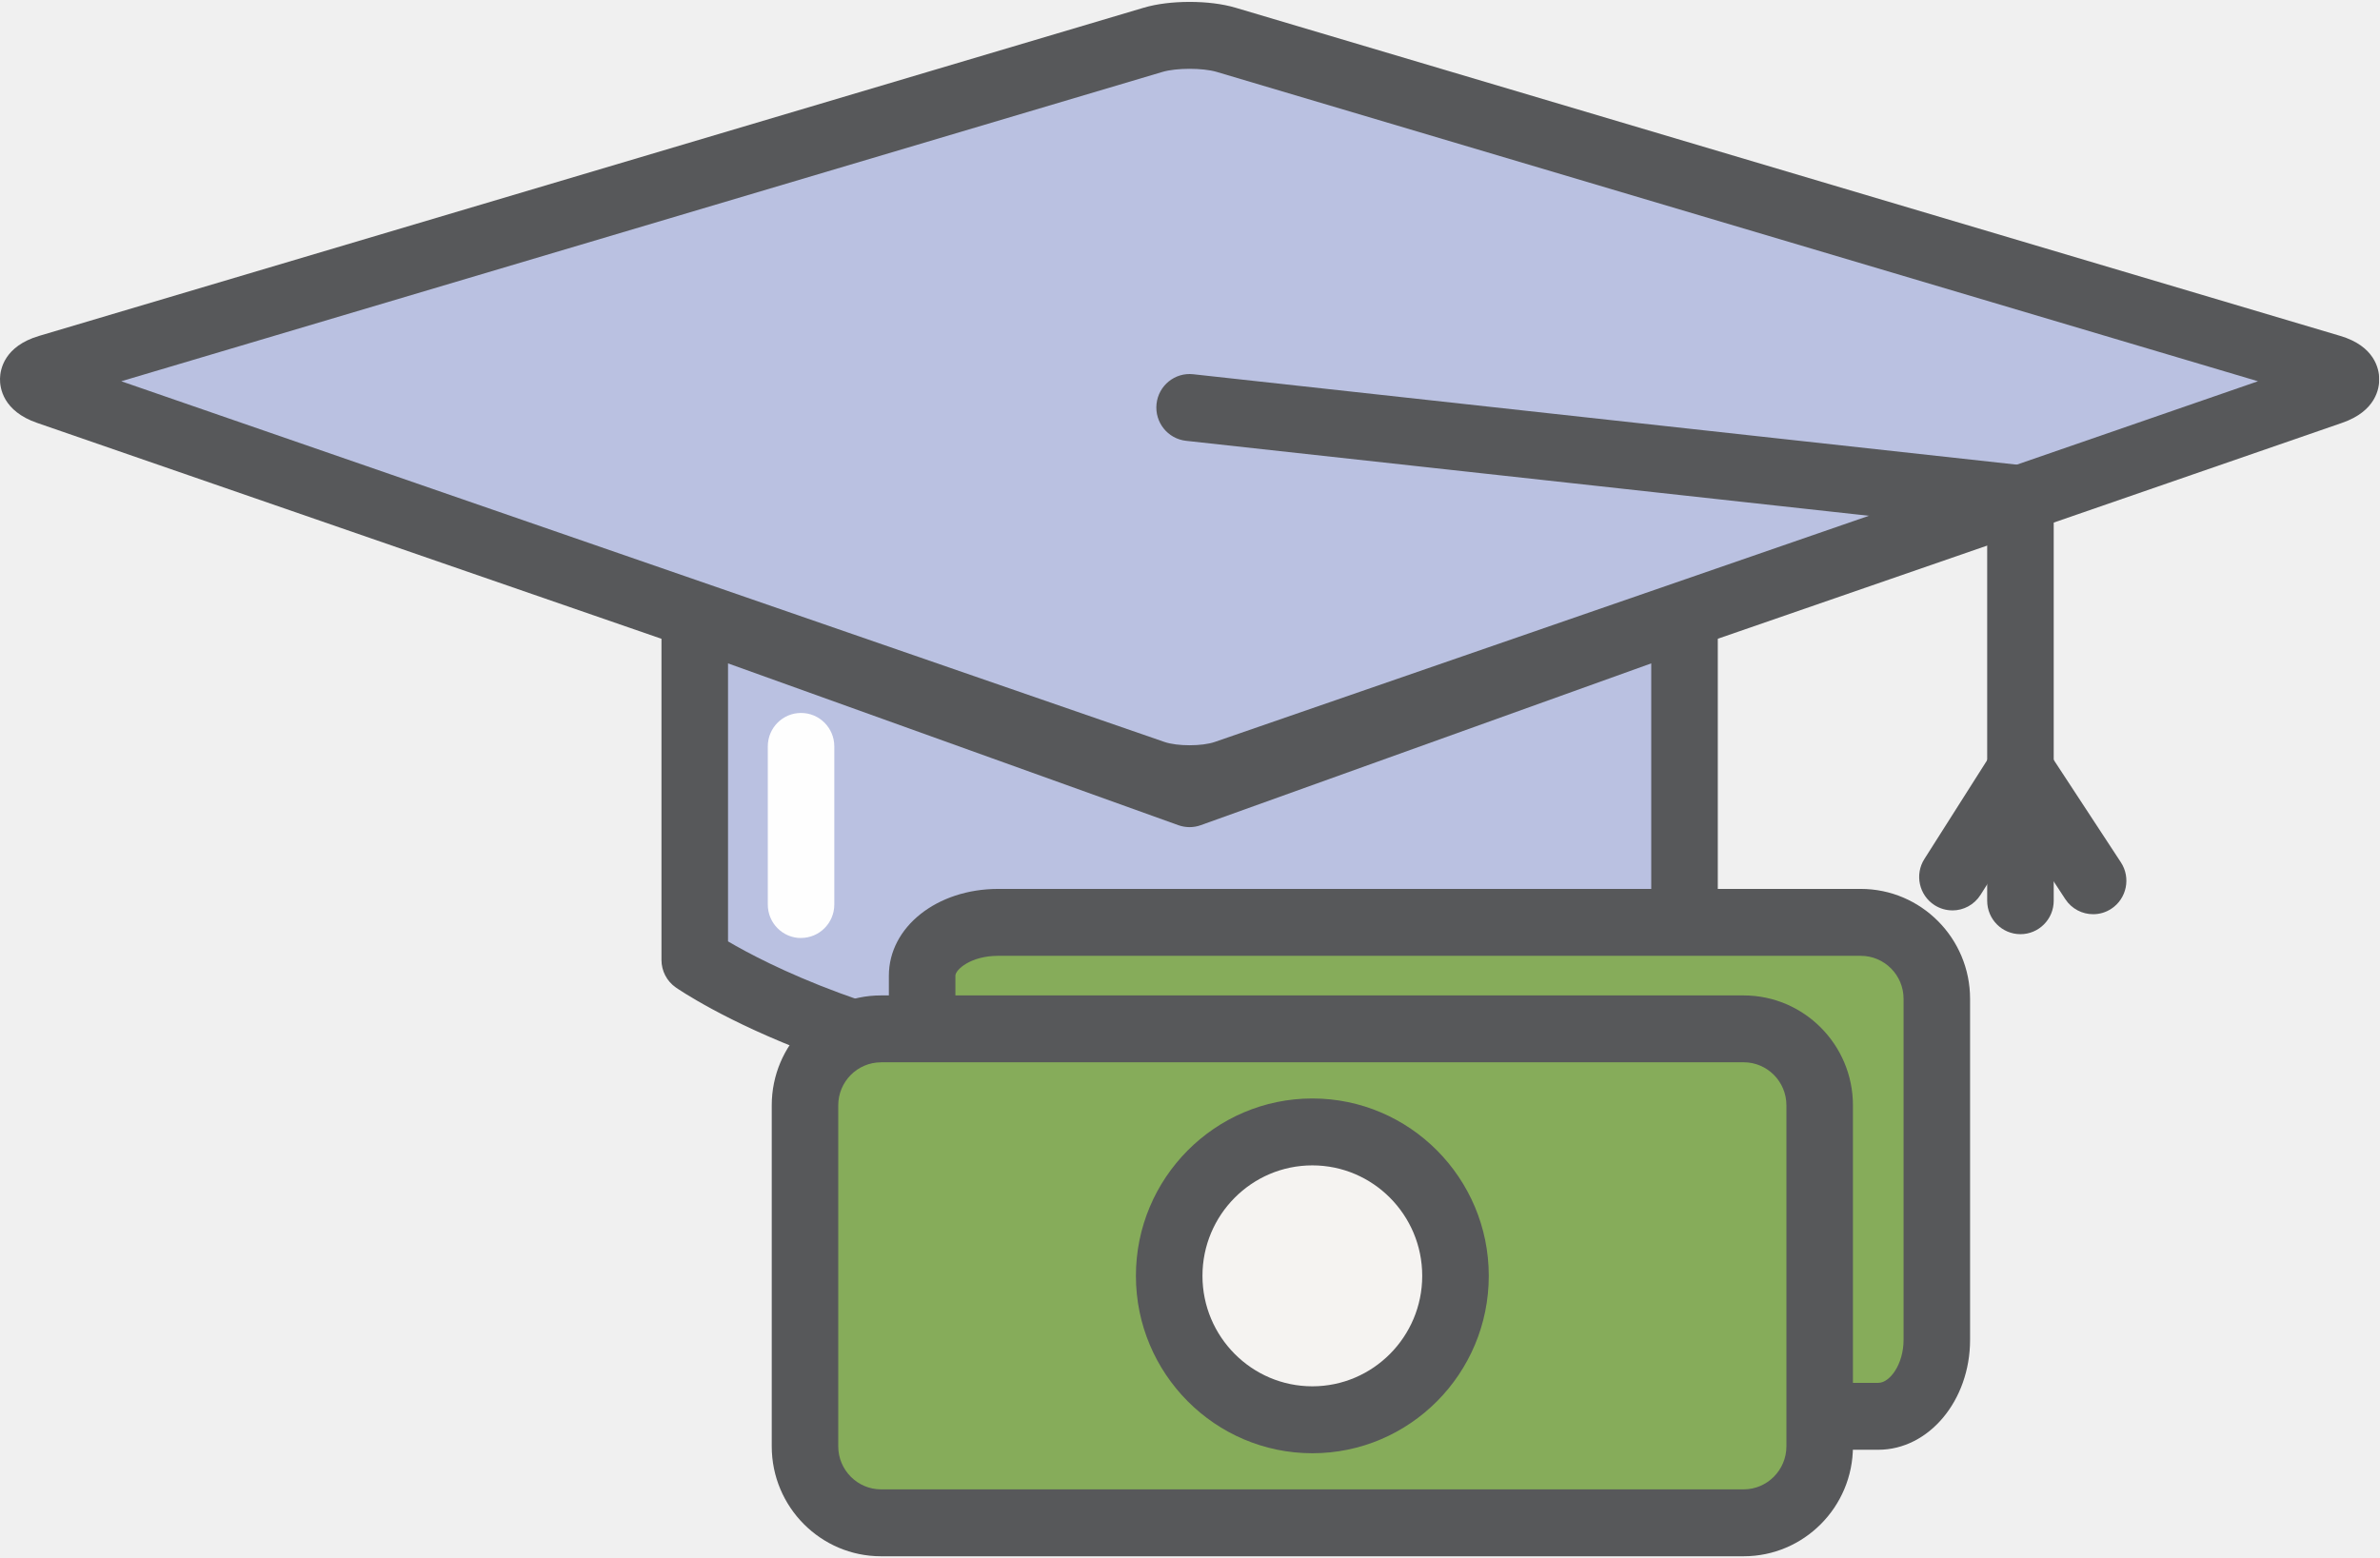
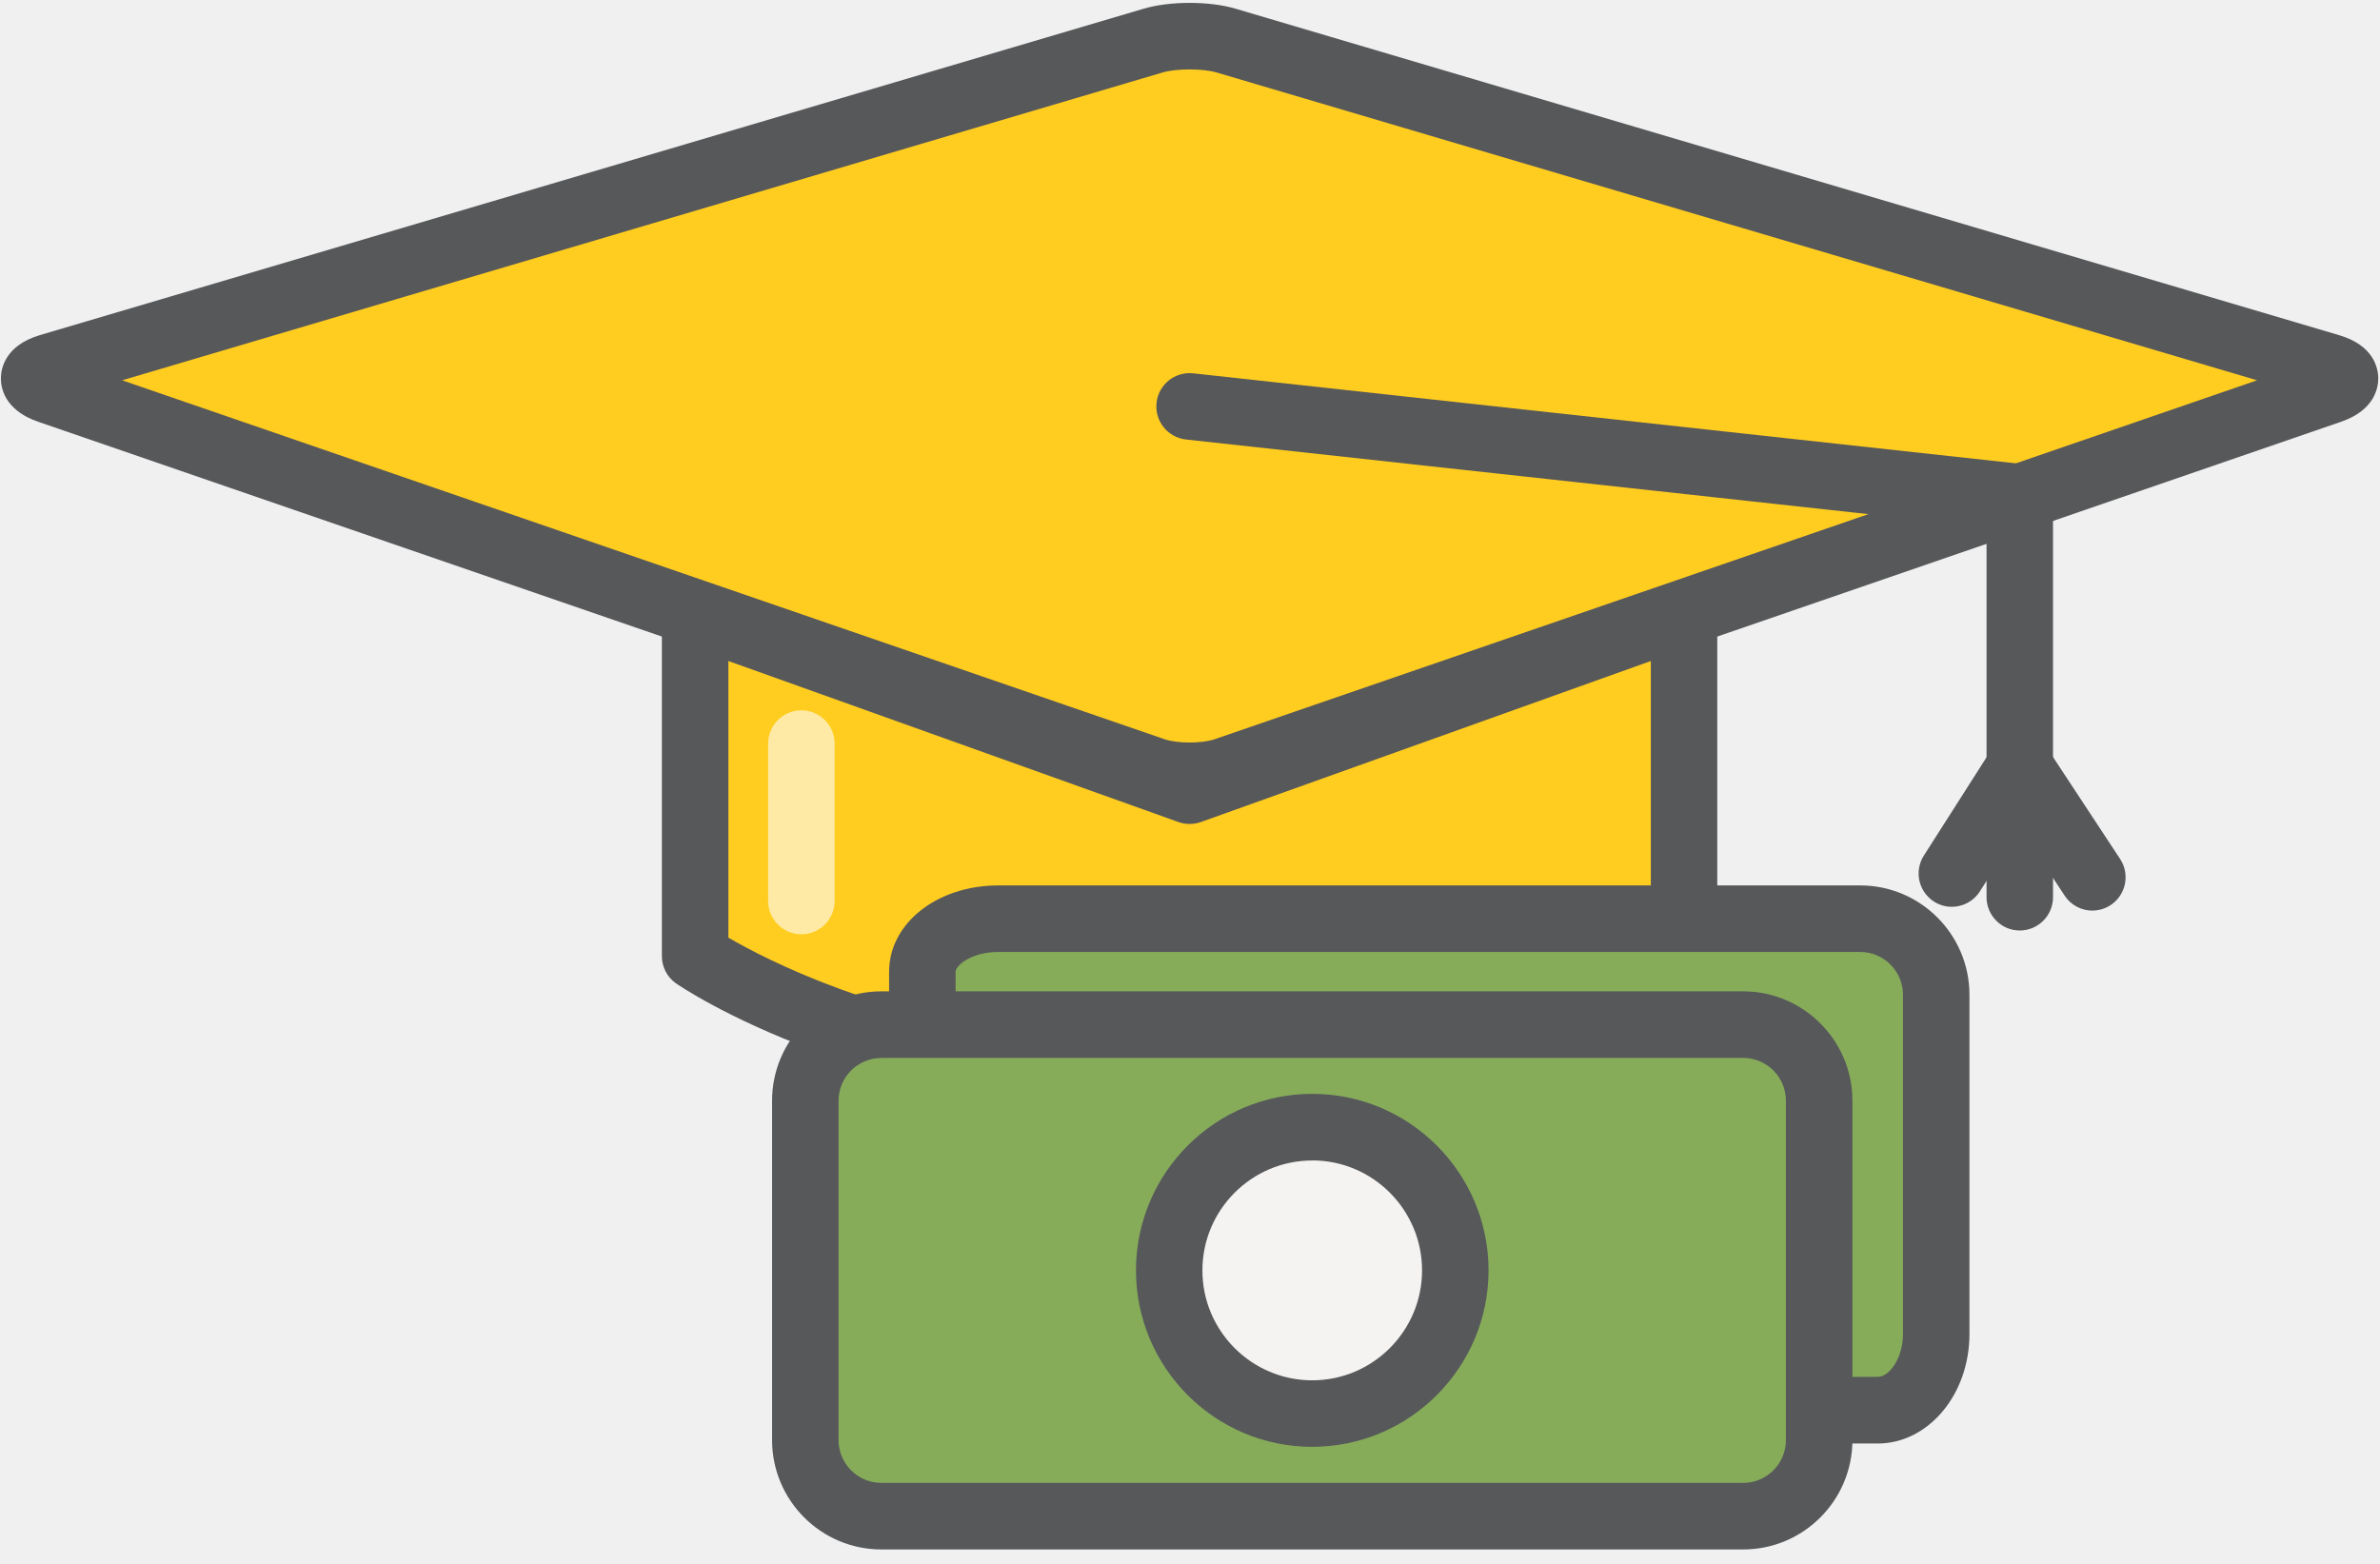
- <svg xmlns="http://www.w3.org/2000/svg" xmlns:xlink="http://www.w3.org/1999/xlink" width="84" height="55" viewBox="0 0 84 55">
+ <svg xmlns="http://www.w3.org/2000/svg" xmlns:xlink="http://www.w3.org/1999/xlink" width="70" height="46" viewBox="0 0 70 46">
  <defs>
-     <path id="a" d="M0 .058v28.604h83.973V.058H0z" />
+     <path id="a" d="M69.977 23.79V.02H0v45.52h69.977V23.79H0V.02h69.977v23.77z" />
  </defs>
  <g fill="none" fill-rule="evenodd">
-     <path d="M43.255 27.31c-.698.243-1.84.243-2.537 0L1.692 13.814c-.698-.24-.69-.61.018-.82L40.7 1.405c.707-.21 1.866-.21 2.573 0l38.99 11.586c.707.21.716.58.018.82l-39.025 13.5z" fill="#BAC1E1" />
-     <g transform="translate(0 .01)">
+     <path d="M36.045 22.67c-.58.2-1.532.2-2.113 0L1.437 11.48c-.58-.2-.574-.507.015-.682l32.465-9.605c.59-.174 1.554-.174 2.143 0l32.465 9.605c.59.175.596.48.015.68L36.045 22.67z" fill="#FFCD20" />
+     <path d="M34.99 1.09c-.387 0-.772.043-1.065.13L1.46 10.825c-.27.08-.424.19-.427.305-.002.114.148.232.413.323l32.495 11.19c.58.2 1.52.2 2.096 0l32.495-11.19c.266-.09.416-.21.414-.323-.003-.114-.158-.225-.427-.305L36.052 1.22c-.293-.087-.678-.13-1.063-.13m0 21.757c-.387 0-.773-.05-1.067-.15L1.428 11.506c-.293-.102-.453-.236-.45-.378.003-.144.168-.27.466-.358L33.91 1.166c.594-.176 1.563-.176 2.158 0l32.465 9.606c.298.088.464.214.467.357.003.14-.157.275-.45.376l-32.496 11.19-.01-.027.01.026c-.293.1-.68.15-1.065.15" fill="#FFCD20" />
+     <path d="M1.692 10.528zm66.594 0zM1.666 11.76zm66.647 0zm-64.72-.574L34.25 21.743c.373.13 1.105.13 1.477 0l30.658-10.557-30.602-9.054c-.408-.12-1.18-.12-1.59 0l-30.6 9.054zm31.396 12.61c-.493 0-.984-.066-1.376-.2L1.12 12.405C.115 12.06.02 11.382.027 11.107c.006-.276.13-.948 1.147-1.25L33.64.255c.77-.227 1.928-.227 2.697 0L68.802 9.86c1.017.3 1.14.972 1.147 1.248.005.275-.09.952-1.092 1.297l-32.495 11.19-.318-.926.318.925c-.392.135-.883.202-1.374.202z" fill="#57585A" />
+     <g transform="translate(0 .036)">
      <mask id="b" fill="#fff">
        <use xlink:href="#a" />
      </mask>
-       <path d="M1.966 14.142zm2.314-.692L41.1 26.184c.447.155 1.326.155 1.773 0l36.82-12.734L42.94 2.528c-.49-.145-1.417-.145-1.908 0L4.28 13.45zm37.706 15.212c-.59 0-1.18-.08-1.65-.244L1.31 14.92C.106 14.504-.007 13.687 0 13.355c.008-.332.156-1.143 1.378-1.506L40.368.262c.922-.274 2.315-.274 3.238 0l38.99 11.586c1.22.362 1.37 1.173 1.377 1.505.007.332-.106 1.15-1.31 1.565L43.636 28.418c-.47.163-1.06.244-1.65.244z" fill="#57585A" mask="url(#b)" />
+       <path d="M18.35 11.873c-.028 0-.05-.022-.05-.05 0-.028.022-.05.05-.05.028 0 .05.022.05.05 0 .028-.022.05-.05.05zm33.323 0c-.028 0-.05-.022-.05-.05 0-.028.022-.05.05-.05.028 0 .05.022.05.05 0 .028-.022.05-.05.05zm-47.99-.72L34.26 21.68c.367.128 1.09.128 1.458 0l30.575-10.528-30.518-9.03c-.404-.12-1.168-.12-1.573 0l-30.518 9.03zM34.99 21.83c-.28 0-.56-.03-.75-.096L3.5 11.148l30.686-9.08c.413-.12 1.193-.12 1.605 0l30.687 9.08-30.74 10.586c-.19.065-.47.097-.748.097zm0-21.754c-.48 0-.96.056-1.342.17L1.183 9.85c-1 .296-1.12.953-1.127 1.222-.006.27.087.93 1.072 1.27l32.495 11.19c.376.13.86.2 1.366.2.49 0 .966-.067 1.338-.19l-.31-.9.054-.018.31.9 32.467-11.18c.985-.34 1.077-1.003 1.07-1.272-.005-.27-.126-.926-1.126-1.222L36.33.245c-.383-.113-.862-.17-1.34-.17zm0 23.713c-.512 0-1.003-.073-1.385-.205L1.11 12.395C.09 12.045-.006 11.352 0 11.07c.006-.28.133-.967 1.167-1.273L33.632.19c.774-.227 1.94-.227 2.713 0L68.81 9.798c1.035.306 1.16.993 1.167 1.274.006.282-.09.974-1.11 1.325l-32.52 11.2c-.38.125-.86.194-1.358.194z" fill="#FFCD20" mask="url(#b)" />
    </g>
-     <path d="M59.453 33.89s-5.986 4.458-17.467 4.458c-11.065 0-17.466-4.457-17.466-4.457V21.745l17.466 6.276 17.467-6.276V33.89z" fill="#BAC1E1" />
-     <path d="M25.694 33.234c.672.395 2.002 1.106 3.908 1.812 2.616.967 6.89 2.12 12.384 2.12 9.186 0 14.708-2.934 16.293-3.912V23.42l-15.9 5.712c-.254.092-.533.092-.79 0L25.695 23.42v9.814zm16.292 6.295c-5.89 0-10.48-1.253-13.29-2.303-3.087-1.153-4.774-2.316-4.844-2.365-.317-.22-.506-.584-.506-.97V21.743c0-.385.186-.745.498-.966.312-.22.71-.276 1.07-.147l17.072 6.136 17.072-6.135c.36-.128.76-.073 1.07.148.313.22.5.58.5.966V33.89c0 .375-.177.727-.477.95-.256.19-6.43 4.69-18.164 4.69zM71.31 18.79c-.04 0-.084-.003-.128-.008l-29.323-3.22c-.646-.072-1.11-.655-1.04-1.303.07-.65.65-1.118 1.294-1.047l29.323 3.22c.645.072 1.11.655 1.04 1.303-.066.605-.574 1.053-1.166 1.053" fill="#57585A" />
-     <path d="M28.273 33.116c-.65 0-1.174-.53-1.174-1.18V26.35c0-.652.524-1.18 1.173-1.18.648 0 1.174.528 1.174 1.18v5.583c0 .652-.526 1.18-1.174 1.18" fill="#FEFEFE" />
-     <path d="M32.546 36.323v-1.88c0-1.034 1.208-1.88 2.684-1.88h30.445c1.476 0 2.683 1.215 2.683 2.7v12.04c0 1.484-.93 2.698-2.067 2.698h-2.066" fill="#86AC5A" />
-     <path d="M66.29 51.182h-2.066V48.82h2.067c.414 0 .894-.663.894-1.518v-12.04c0-.837-.677-1.518-1.51-1.518H35.23c-.98 0-1.51.496-1.51.7v1.88h-2.348v-1.88c0-1.717 1.695-3.062 3.858-3.062h30.445c2.127 0 3.857 1.74 3.857 3.88v12.04c0 2.14-1.454 3.88-3.24 3.88" fill="#57585A" />
-     <path d="M64.224 51.062c0 1.485-1.208 2.7-2.684 2.7H31.095c-1.476 0-2.683-1.215-2.683-2.7v-12.04c0-1.484 1.207-2.7 2.683-2.7H61.54c1.476 0 2.684 1.216 2.684 2.7v12.04z" fill="#86AC5A" />
-     <path d="M31.095 37.504c-.832 0-1.51.68-1.51 1.52V51.06c0 .837.678 1.52 1.51 1.52H61.54c.833 0 1.51-.683 1.51-1.52v-12.04c0-.837-.677-1.518-1.51-1.518H31.095zM61.54 54.942H31.095c-2.127 0-3.857-1.74-3.857-3.88v-12.04c0-2.14 1.73-3.88 3.857-3.88H61.54c2.127 0 3.858 1.74 3.858 3.88v12.04c0 2.14-1.73 3.88-3.858 3.88z" fill="#57585A" />
-     <path d="M51.37 45.042c0 2.807-2.262 5.082-5.052 5.082-2.79 0-5.053-2.275-5.053-5.082 0-2.806 2.262-5.08 5.053-5.08 2.79 0 5.052 2.274 5.052 5.08" fill="#F5F3F1" />
-     <path d="M46.318 41.142c-2.14 0-3.878 1.75-3.878 3.9s1.74 3.9 3.878 3.9 3.878-1.75 3.878-3.9-1.74-3.9-3.878-3.9m0 10.163c-3.434 0-6.227-2.81-6.227-6.263s2.794-6.262 6.228-6.262c3.433 0 6.226 2.81 6.226 6.262 0 3.454-2.793 6.263-6.226 6.263M71.31 32.98c-.65 0-1.174-.528-1.174-1.18V17.608c0-.652.525-1.18 1.174-1.18.648 0 1.174.528 1.174 1.18V31.8c0 .652-.526 1.18-1.174 1.18" fill="#57585A" />
-     <path d="M68.91 32.14c-.218 0-.436-.06-.632-.185-.547-.35-.707-1.082-.358-1.63l2.4-3.78c.35-.55 1.075-.71 1.622-.36.546.35.706 1.08.357 1.63l-2.4 3.78c-.225.353-.604.546-.99.546" fill="#57585A" />
-     <path d="M73.876 32.275c-.382 0-.756-.186-.982-.53L70.33 27.83c-.357-.544-.208-1.277.334-1.636.54-.36 1.27-.208 1.626.336l2.565 3.914c.357.545.207 1.278-.334 1.636-.198.132-.422.195-.644.195" fill="#57585A" />
+     <path d="M49.532 28.124S44.548 31.82 34.99 31.82c-9.215 0-14.545-3.696-14.545-3.696v-10.07l14.544 5.203 14.542-5.203v10.07z" fill="#FFCD20" />
+     <path d="M21.423 27.58c.56.326 1.666.916 3.253 1.5 2.18.804 5.736 1.76 10.313 1.76 4.742 0 8.286-.953 10.423-1.752 1.554-.58 2.61-1.167 3.142-1.493v-8.152L35.318 24.18c-.213.075-.446.075-.658 0l-13.237-4.737v8.136zm13.566 5.218c-4.906 0-8.727-1.038-11.07-1.91-2.568-.954-3.973-1.92-4.032-1.96-.263-.182-.42-.483-.42-.804v-10.07c0-.32.154-.617.414-.8.26-.184.592-.23.892-.122l14.215 5.085 14.213-5.085c.3-.108.633-.062.893.12.26.185.414.483.414.8v10.072c0 .31-.147.602-.396.787-.214.16-5.356 3.888-15.125 3.888zM59.407 15.604c-.036 0-.072-.002-.108-.006l-24.417-2.67c-.537-.06-.925-.542-.866-1.08.058-.537.54-.925 1.078-.867l24.416 2.672c.538.058.926.542.867 1.08-.054.5-.478.872-.97.872" fill="#57585A" />
+     <path d="M23.57 27.48c-.54 0-.978-.437-.978-.978v-4.628c0-.54.438-.98.978-.98s.977.44.977.98v4.628c0 .54-.437.98-.977.98" fill="#FEFEFE" opacity=".6" />
+     <path d="M27.128 30.14v-1.558c0-.857 1.006-1.56 2.235-1.56h25.35c1.23 0 2.235 1.008 2.235 2.24v9.98c0 1.23-.775 2.238-1.722 2.238h-1.72" fill="#86AC5A" />
+     <path d="M55.226 42.46h-1.72V40.5h1.72c.344 0 .744-.55.744-1.258v-9.98c0-.695-.564-1.26-1.257-1.26h-25.35c-.817 0-1.257.412-1.257.58v1.558H26.15v-1.558c0-1.423 1.41-2.538 3.213-2.538h25.35c1.77 0 3.212 1.443 3.212 3.217v9.982c0 1.774-1.21 3.217-2.7 3.217" fill="#57585A" />
+     <path d="M53.505 42.36c0 1.23-1.006 2.237-2.235 2.237H25.92c-1.23 0-2.235-1.007-2.235-2.238v-9.982c0-1.23 1.006-2.238 2.235-2.238h25.35c1.23 0 2.235 1.007 2.235 2.238v9.98z" fill="#86AC5A" />
+     <path d="M25.92 31.12c-.693 0-1.257.564-1.257 1.258v9.98c0 .695.564 1.26 1.257 1.26h25.35c.693 0 1.257-.565 1.257-1.26v-9.98c0-.694-.564-1.26-1.257-1.26H25.92zm25.35 14.456H25.92c-1.77 0-3.212-1.443-3.212-3.217v-9.982c0-1.774 1.44-3.217 3.212-3.217h25.35c1.772 0 3.213 1.444 3.213 3.218v9.98c0 1.775-1.44 3.218-3.213 3.218z" fill="#57585A" />
+     <path d="M42.802 37.37c0 2.325-1.883 4.21-4.207 4.21-2.323 0-4.207-1.885-4.207-4.21 0-2.328 1.884-4.214 4.207-4.214 2.324 0 4.207 1.886 4.207 4.213" fill="#F5F3F1" />
+     <path d="M38.595 34.135c-1.78 0-3.23 1.45-3.23 3.234 0 1.782 1.45 3.232 3.23 3.232s3.23-1.45 3.23-3.233c0-1.785-1.45-3.235-3.23-3.235m0 8.425c-2.86 0-5.184-2.33-5.184-5.19 0-2.864 2.326-5.193 5.185-5.193 2.86 0 5.185 2.33 5.185 5.192 0 2.86-2.326 5.19-5.185 5.19M59.405 27.37c-.54 0-.977-.44-.977-.98V14.625c0-.54.437-.98.977-.98s.978.44.978.98V26.39c0 .54-.438.98-.978.98" fill="#57585A" />
+     <path d="M57.406 26.673c-.18 0-.362-.05-.525-.154-.454-.292-.588-.898-.297-1.353l1.998-3.133c.292-.456.897-.59 1.352-.298.455.29.588.896.297 1.352l-2 3.133c-.186.293-.502.453-.824.453" fill="#57585A" />
+     <path d="M61.542 26.785c-.318 0-.63-.155-.817-.44l-2.136-3.246c-.298-.452-.173-1.06.277-1.357.45-.297 1.058-.173 1.355.28l2.135 3.244c.297.45.173 1.058-.278 1.356-.167.11-.353.162-.538.162" fill="#57585A" />
  </g>
</svg>
